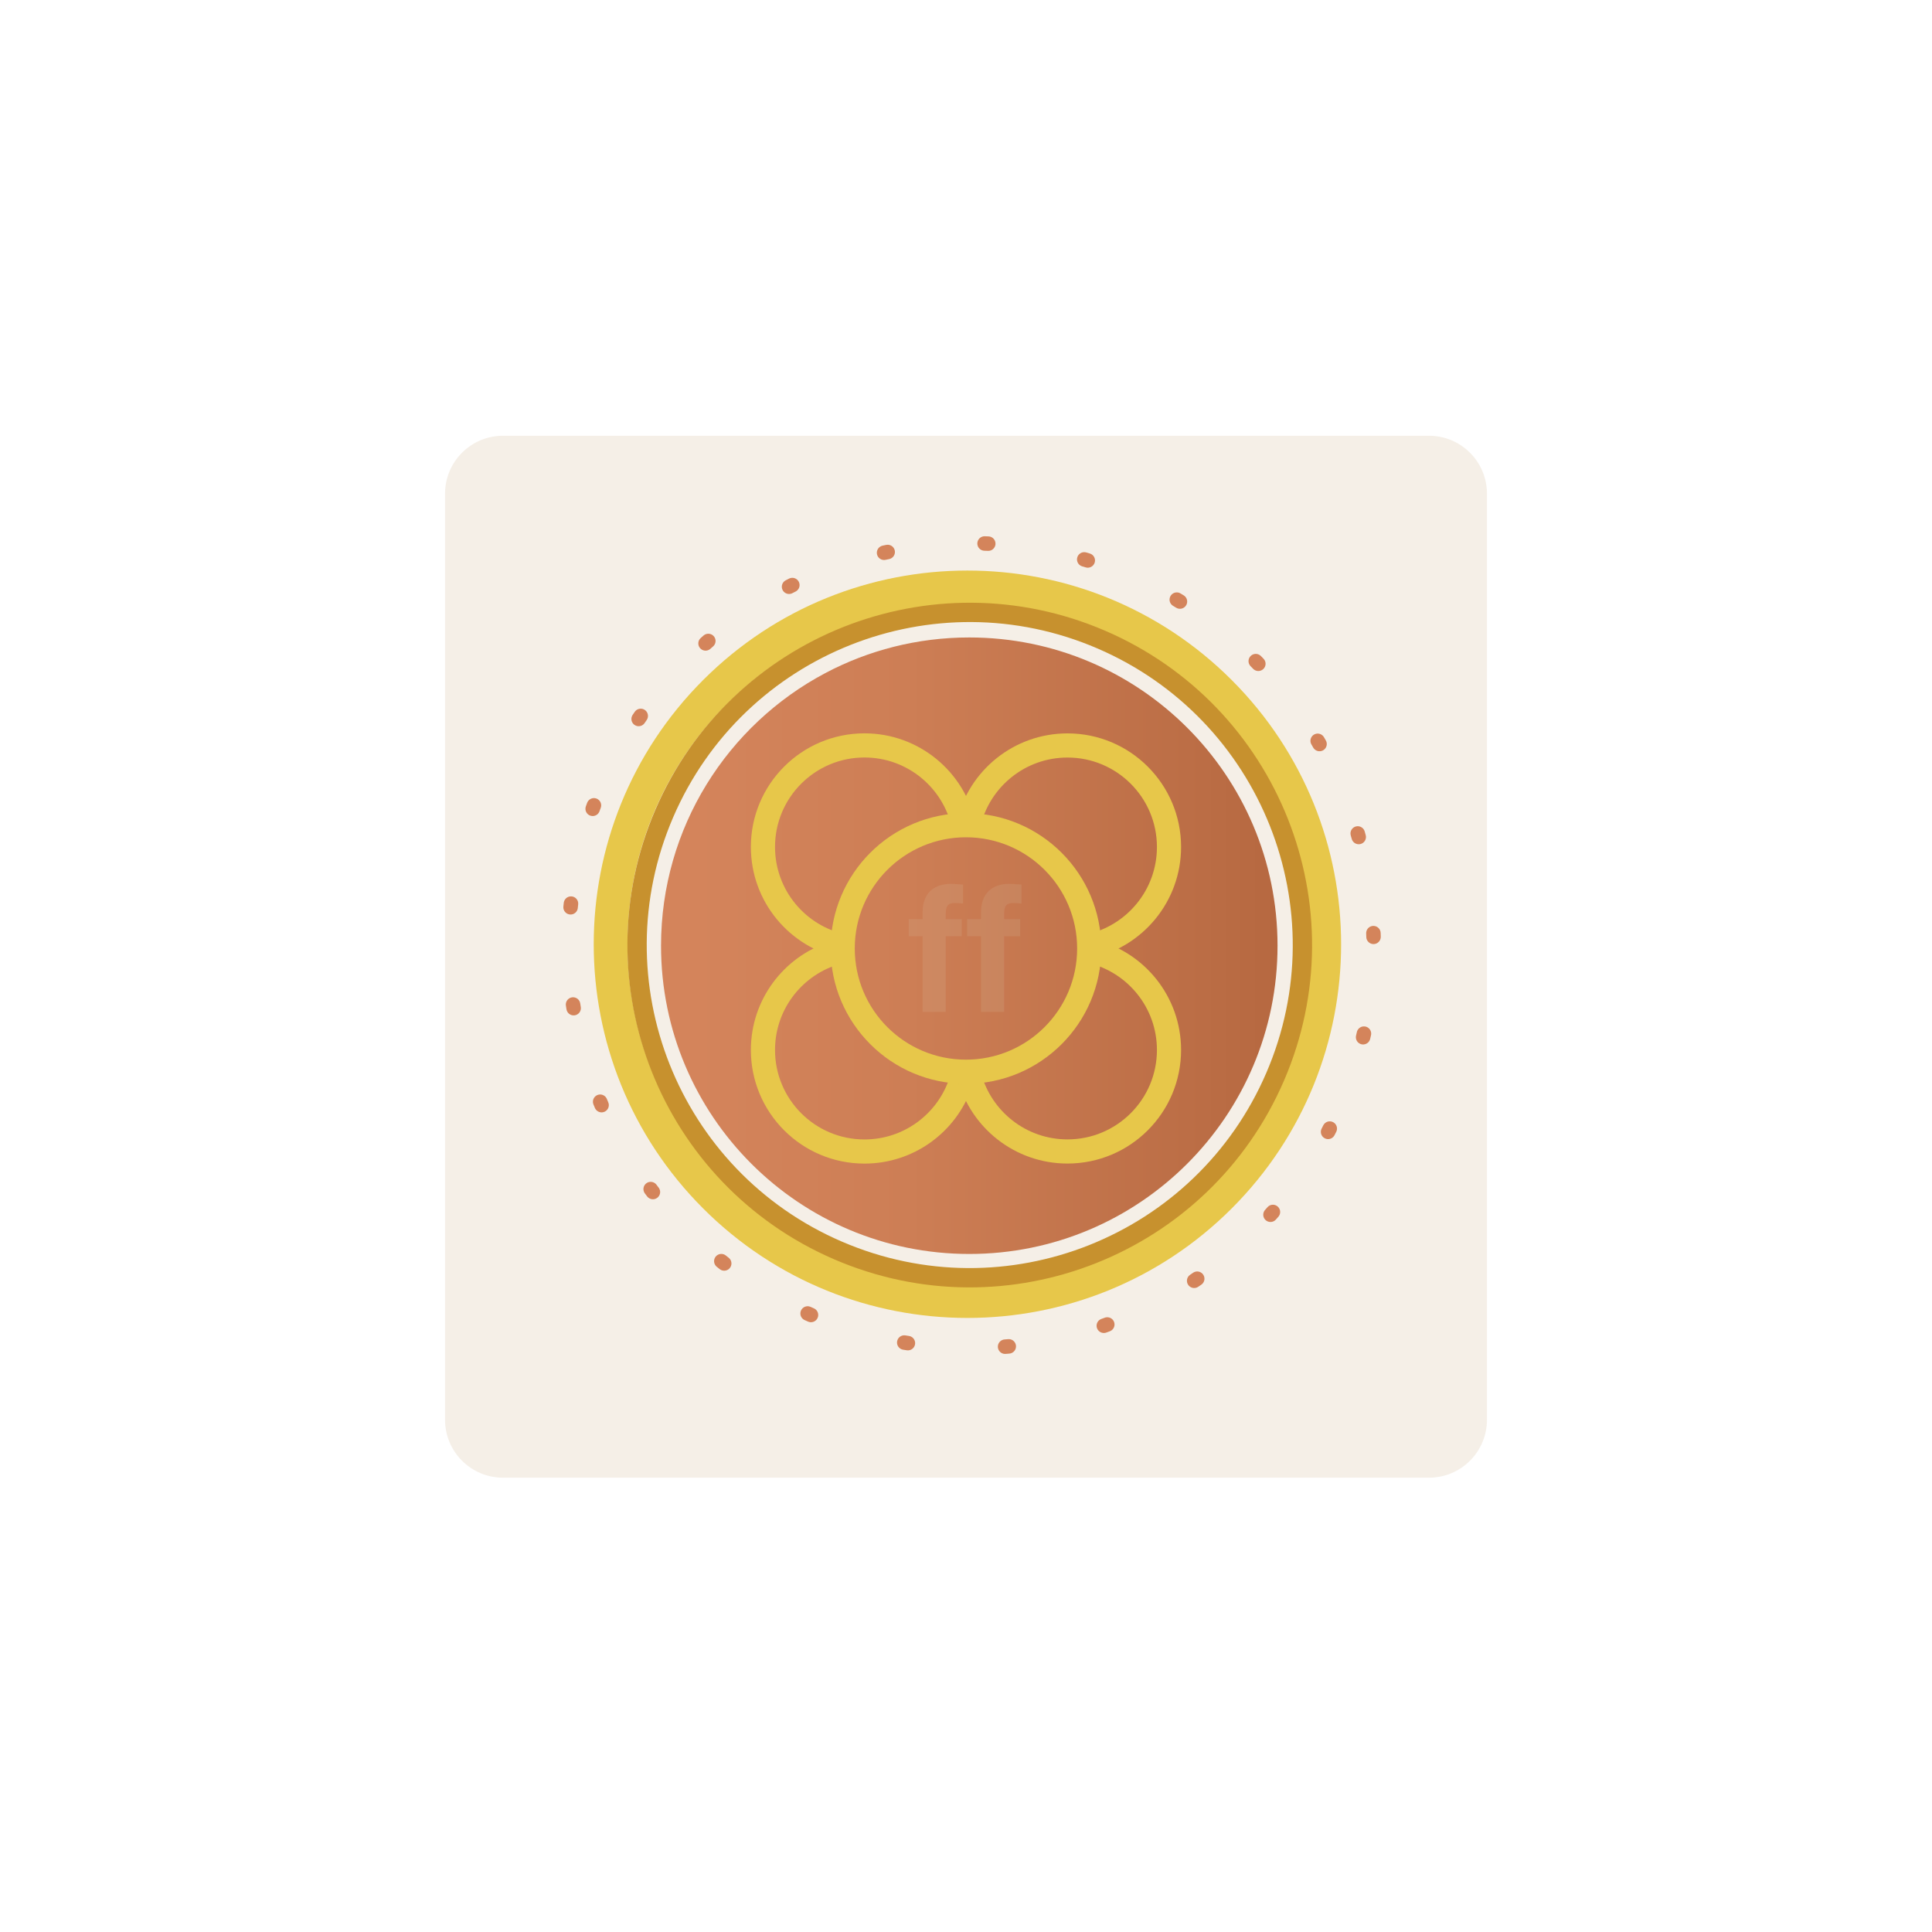
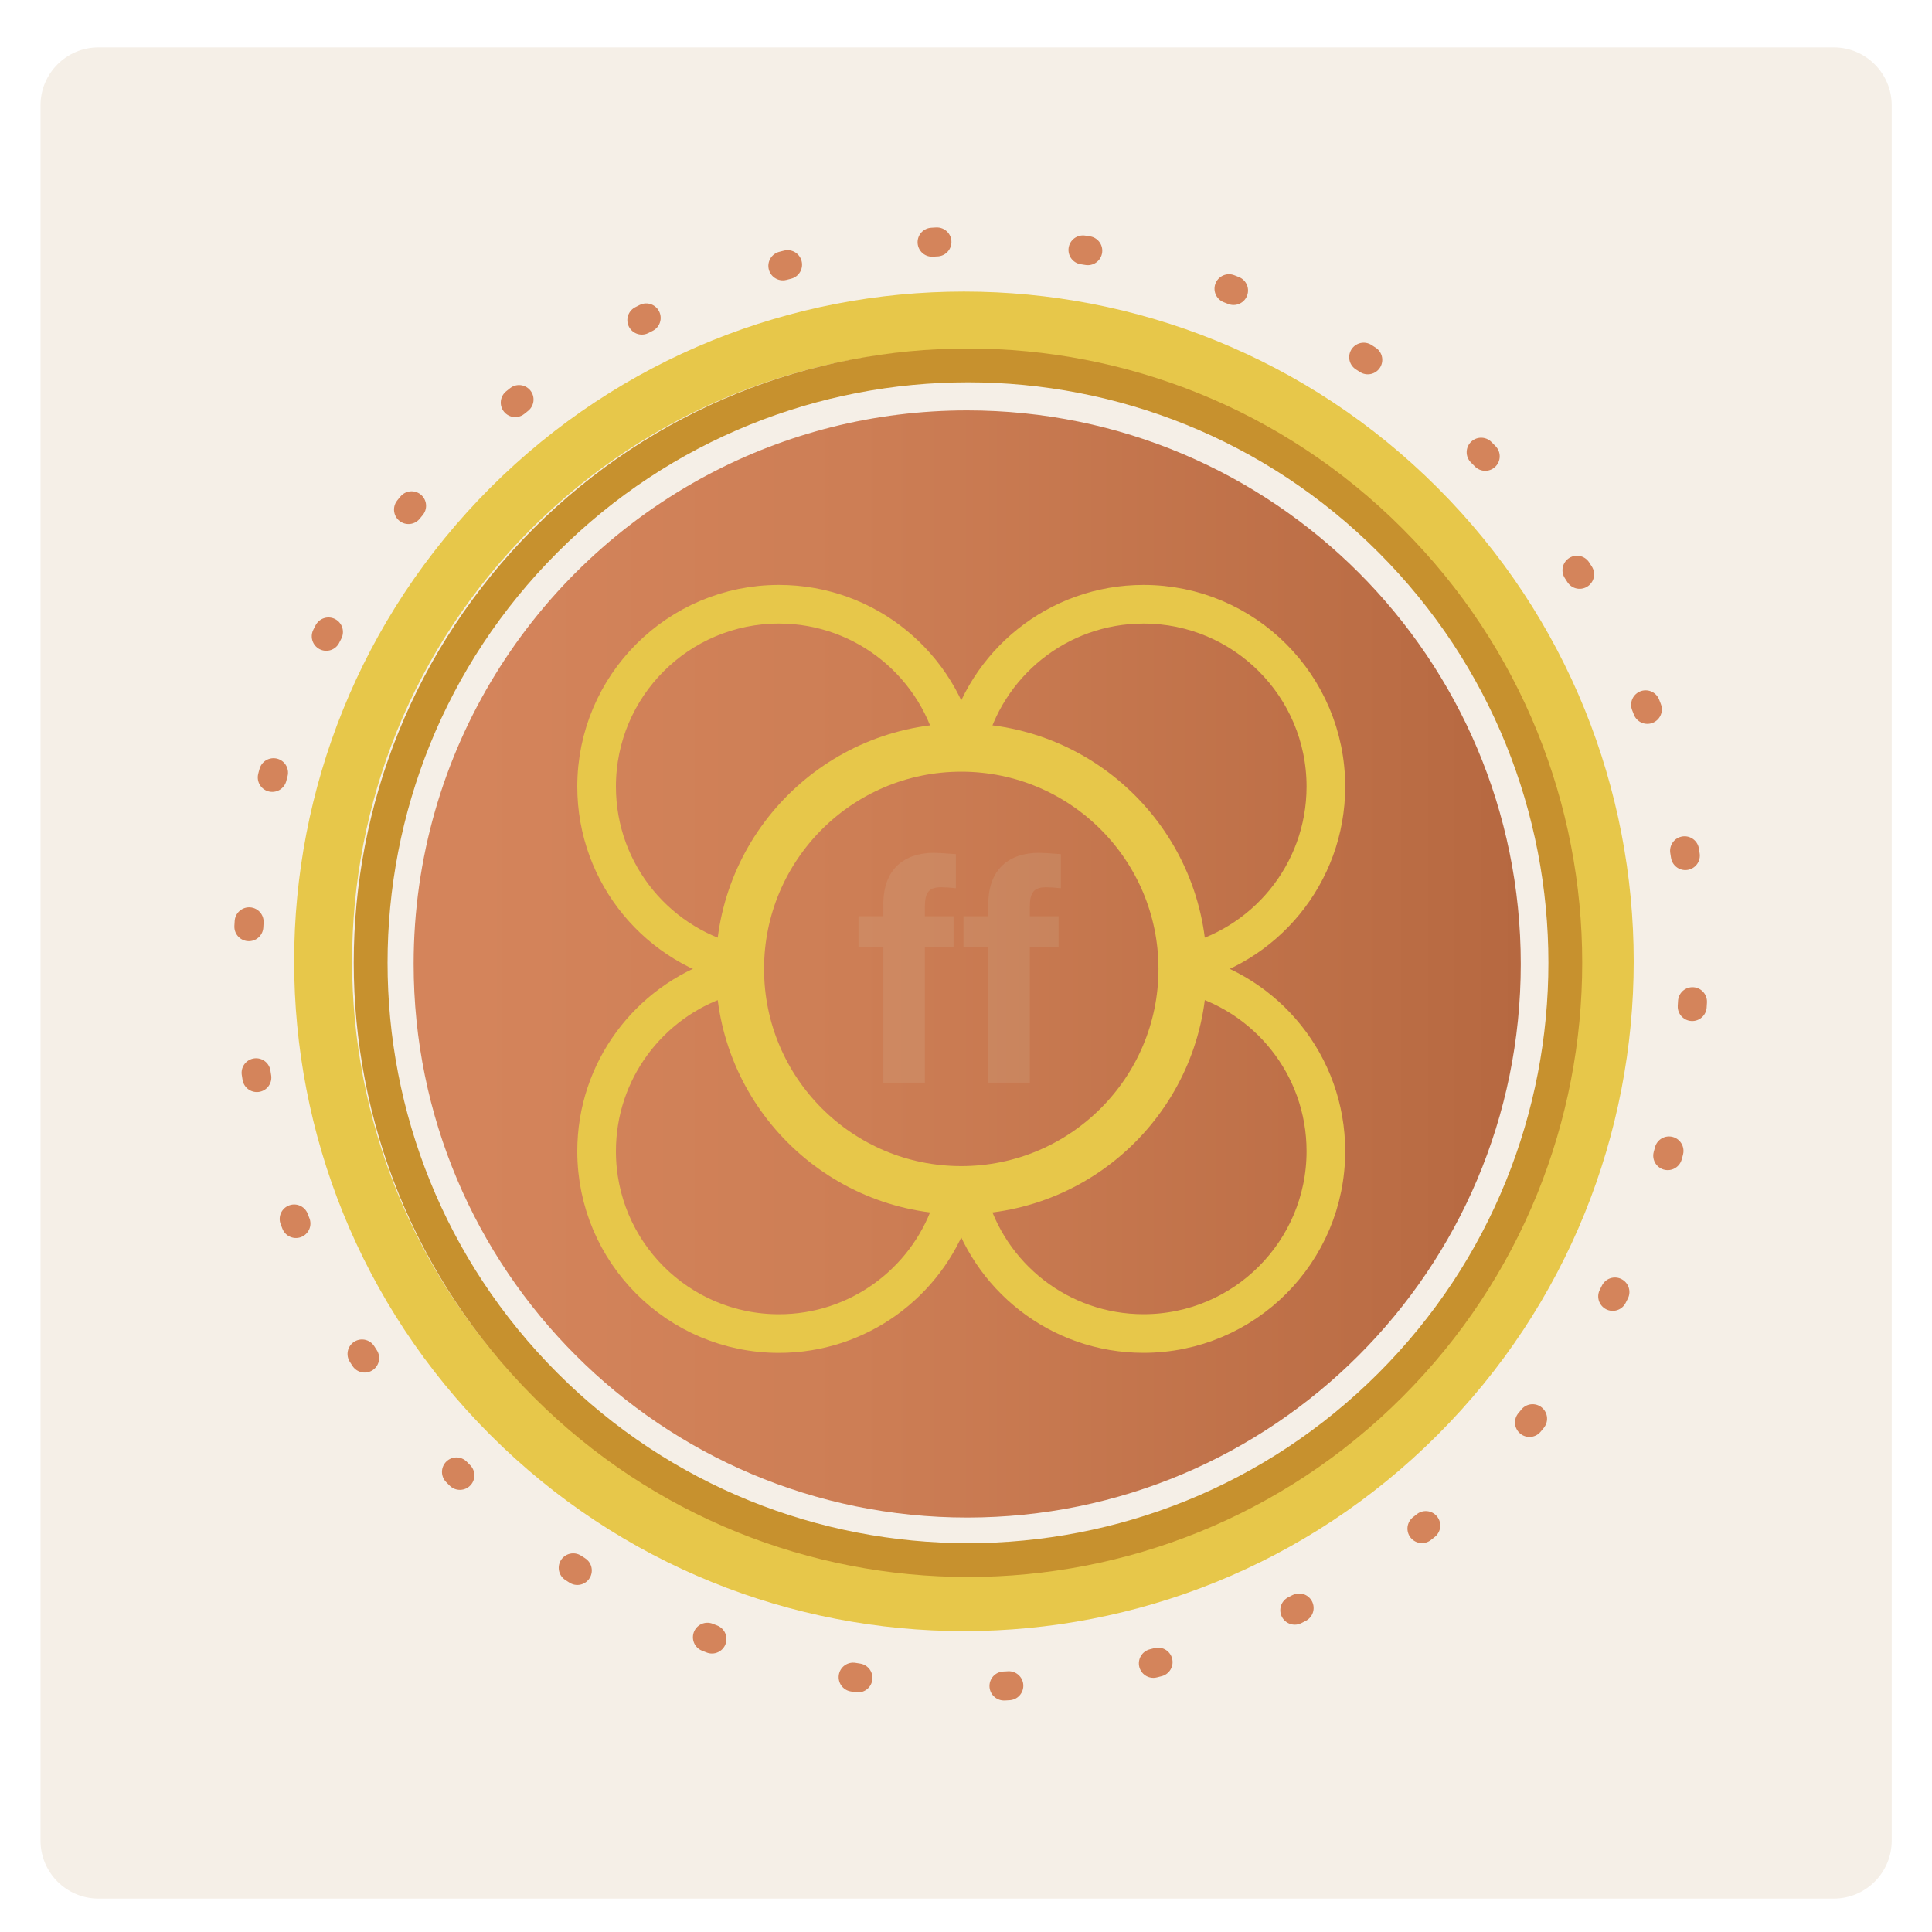
<svg xmlns="http://www.w3.org/2000/svg" viewBox="0 0 400 400">
  <defs>
-     <linearGradient id="c" x1="136.86" y1="195.8" x2="264.5" y2="195.8" gradientUnits="userSpaceOnUse">
+     <linearGradient id="c" x1="85.64" y1="199.58" x2="314.86" y2="199.58" gradientUnits="userSpaceOnUse">
      <stop offset=".05" stop-color="#d4845b" />
      <stop offset=".4" stop-color="#cd7e55" />
      <stop offset=".88" stop-color="#bb6d45" />
      <stop offset="1" stop-color="#b66840" />
    </linearGradient>
  </defs>
  <g id="a" data-name="Backgrounds">
-     <rect x="92.14" y="90.22" width="215.72" height="215.72" rx="12" ry="12" fill="#f5efe7" />
+     <rect x="8.39" y="9.81" width="383.27" height="383.27" rx="12" ry="12" fill="#f5efe7" />
  </g>
  <g id="b" data-name="Teacher&amp;apos;s Pick">
-     <circle cx="200.3" cy="195.5" r="73.87" transform="translate(-79.58 198.89) rotate(-45)" fill="none" stroke="#e7c74a" stroke-linecap="round" stroke-miterlimit="10" stroke-width="7" />
-     <circle cx="200.77" cy="195.67" r="68.86" transform="translate(-58.37 302.62) rotate(-66.69)" fill="none" stroke="#c7912e" stroke-linecap="round" stroke-miterlimit="10" stroke-width="4" />
+     <circle cx="199.57" cy="199.04" r="132.67" transform="translate(-82.29 199.41) rotate(-45)" fill="none" stroke="#e7c74a" stroke-linecap="round" stroke-miterlimit="10" stroke-width="12" />
+     <circle cx="200.41" cy="199.33" r="123.67" transform="translate(-82.25 200.09) rotate(-45)" fill="none" stroke="#c7912e" stroke-linecap="round" stroke-miterlimit="10" stroke-width="7" />
    <g>
-       <path d="M264.5,195.8c0,35.25-28.57,63.82-63.82,63.82s-63.82-28.57-63.82-63.82c0-24.48,13.78-45.73,34-56.44,8.9-4.71,19.05-7.38,29.82-7.38,35.25,0,63.82,28.57,63.82,63.82Z" fill="url(#c)" />
-       <circle cx="199.99" cy="196.37" r="25.52" fill="none" stroke="#e7c74a" stroke-miterlimit="10" stroke-width="5" />
-       <path d="M191.02,193.83h-2.87v-3.53s2.87,0,2.87,0v-1.41c0-4.01,2.4-5.9,5.84-5.9.34,0,1.11.04,2.53.15v3.93c-.61-.07-1.21-.11-1.72-.11-1.38,0-1.86.59-1.86,2.23v1.11h3.31v3.53s-3.31,0-3.31,0v15.66s-4.79,0-4.79,0v-15.66Z" fill="#d9c9b0" opacity=".15" />
-       <path d="M203.11,193.83h-2.87v-3.53s2.87,0,2.87,0v-1.41c0-4.01,2.4-5.9,5.84-5.9.34,0,1.11.04,2.53.15v3.93c-.61-.07-1.21-.11-1.72-.11-1.38,0-1.86.59-1.86,2.23v1.11h3.31v3.53s-3.31,0-3.31,0v15.66s-4.79,0-4.79,0v-15.66Z" fill="#d9c9b0" opacity=".15" />
-       <path d="M225.87,196.93c9.27,2.19,16.16,10.52,16.16,20.45,0,11.61-9.41,21.02-21.02,21.02-9.73,0-17.91-6.61-20.31-15.58" fill="none" stroke="#e7c74a" stroke-miterlimit="10" stroke-width="5" />
-       <path d="M174.74,195.94c-9.58-1.96-16.78-10.43-16.78-20.59,0-11.61,9.41-21.02,21.02-21.02,10.1,0,18.53,7.12,20.56,16.62" fill="none" stroke="#e7c74a" stroke-miterlimit="10" stroke-width="5" />
-       <path d="M198.79,224.43c-2.89,8.15-10.67,13.98-19.81,13.98-11.61,0-21.02-9.41-21.02-21.02,0-9.3,6.04-17.19,14.41-19.96" fill="none" stroke="#e7c74a" stroke-miterlimit="10" stroke-width="5" />
-       <path d="M200.56,170.5c2.19-9.27,10.52-16.16,20.45-16.16,11.61,0,21.02,9.41,21.02,21.02,0,10.1-7.12,18.53-16.62,20.56" fill="none" stroke="#e7c74a" stroke-miterlimit="10" stroke-width="5" />
+       <path d="M314.86,199.58c0,63.3-51.31,114.61-114.61,114.61s-114.61-51.31-114.61-114.61c0-43.96,24.74-82.13,61.06-101.36,15.98-8.46,34.21-13.25,53.55-13.25,63.3,0,114.61,51.31,114.61,114.61Z" fill="url(#c)" />
+       <circle cx="199.02" cy="200.6" r="45.83" fill="none" stroke="#e7c74a" stroke-miterlimit="10" stroke-width="10" />
+       <path d="M182.89,196.03h-5.15s0-6.33,0-6.33h5.15s0-2.53,0-2.53c0-7.2,4.3-10.6,10.48-10.6.61,0,2,.07,4.54.27v7.06c-1.09-.13-2.18-.2-3.09-.2-2.48,0-3.33,1.07-3.33,4v2h5.94s0,6.33,0,6.33h-5.94s0,28.12,0,28.12h-8.6s0-28.12,0-28.12Z" fill="#d9c9b0" opacity=".15" />
+       <path d="M204.62,196.03h-5.15s0-6.33,0-6.33h5.15s0-2.53,0-2.53c0-7.2,4.3-10.6,10.48-10.6.61,0,2,.07,4.54.27v7.06c-1.09-.13-2.18-.2-3.09-.2-2.48,0-3.33,1.07-3.33,4v2h5.94s0,6.33,0,6.33h-5.94s0,28.12,0,28.12h-8.6s0-28.12,0-28.12Z" fill="#d9c9b0" opacity=".15" />
+       <path d="M245.49,201.61c16.64,3.94,29.02,18.89,29.02,36.73,0,20.85-16.9,37.75-37.75,37.75-17.47,0-32.17-11.87-36.47-27.98" fill="none" stroke="#e7c74a" stroke-miterlimit="10" stroke-width="8" />
+       <path d="M153.66,199.83c-17.2-3.52-30.14-18.74-30.14-36.98,0-20.85,16.9-37.75,37.75-37.75,18.14,0,33.28,12.79,36.92,29.84" fill="none" stroke="#e7c74a" stroke-miterlimit="10" stroke-width="8" />
+       <path d="M196.85,250.99c-5.2,14.63-19.17,25.11-35.58,25.11-20.85,0-37.75-16.9-37.75-37.75,0-16.7,10.85-30.87,25.89-35.85" fill="none" stroke="#e7c74a" stroke-miterlimit="10" stroke-width="8" />
+       <path d="M200.03,154.13c3.94-16.64,18.89-29.03,36.73-29.03,20.85,0,37.75,16.9,37.75,37.75,0,18.14-12.79,33.28-29.84,36.92" fill="none" stroke="#e7c74a" stroke-miterlimit="10" stroke-width="8" />
    </g>
-     <circle cx="201.08" cy="195.8" r="83.32" transform="translate(-79.56 199.53) rotate(-45)" fill="none" stroke="#d4845b" stroke-dasharray=".76 20.19" stroke-linecap="round" stroke-miterlimit="10" stroke-width="3" />
+     <circle cx="200.97" cy="199.58" r="149.65" transform="translate(-82.26 200.56) rotate(-45)" fill="none" stroke="#d4845b" stroke-dasharray="1.01 30.33" stroke-linecap="round" stroke-miterlimit="10" stroke-width="6" />
  </g>
</svg>
